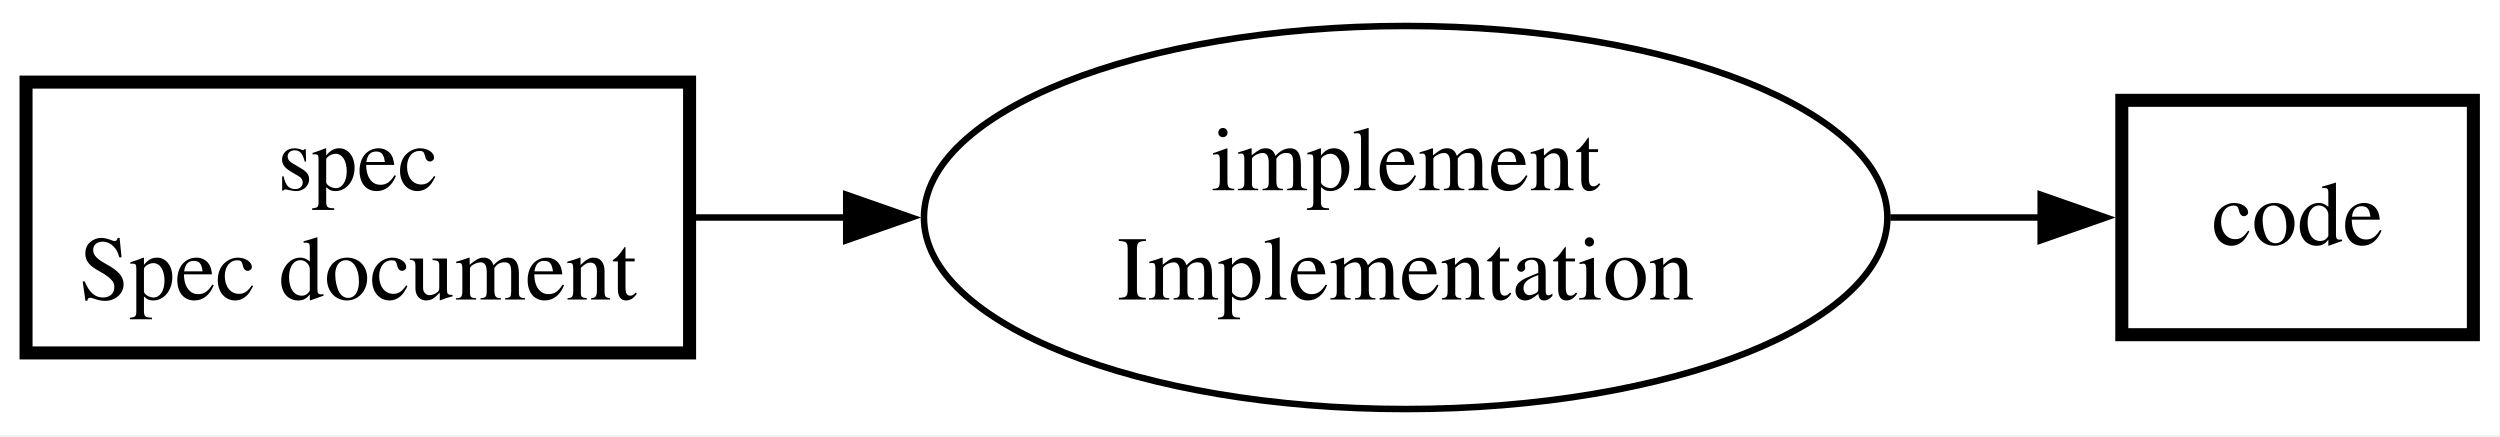
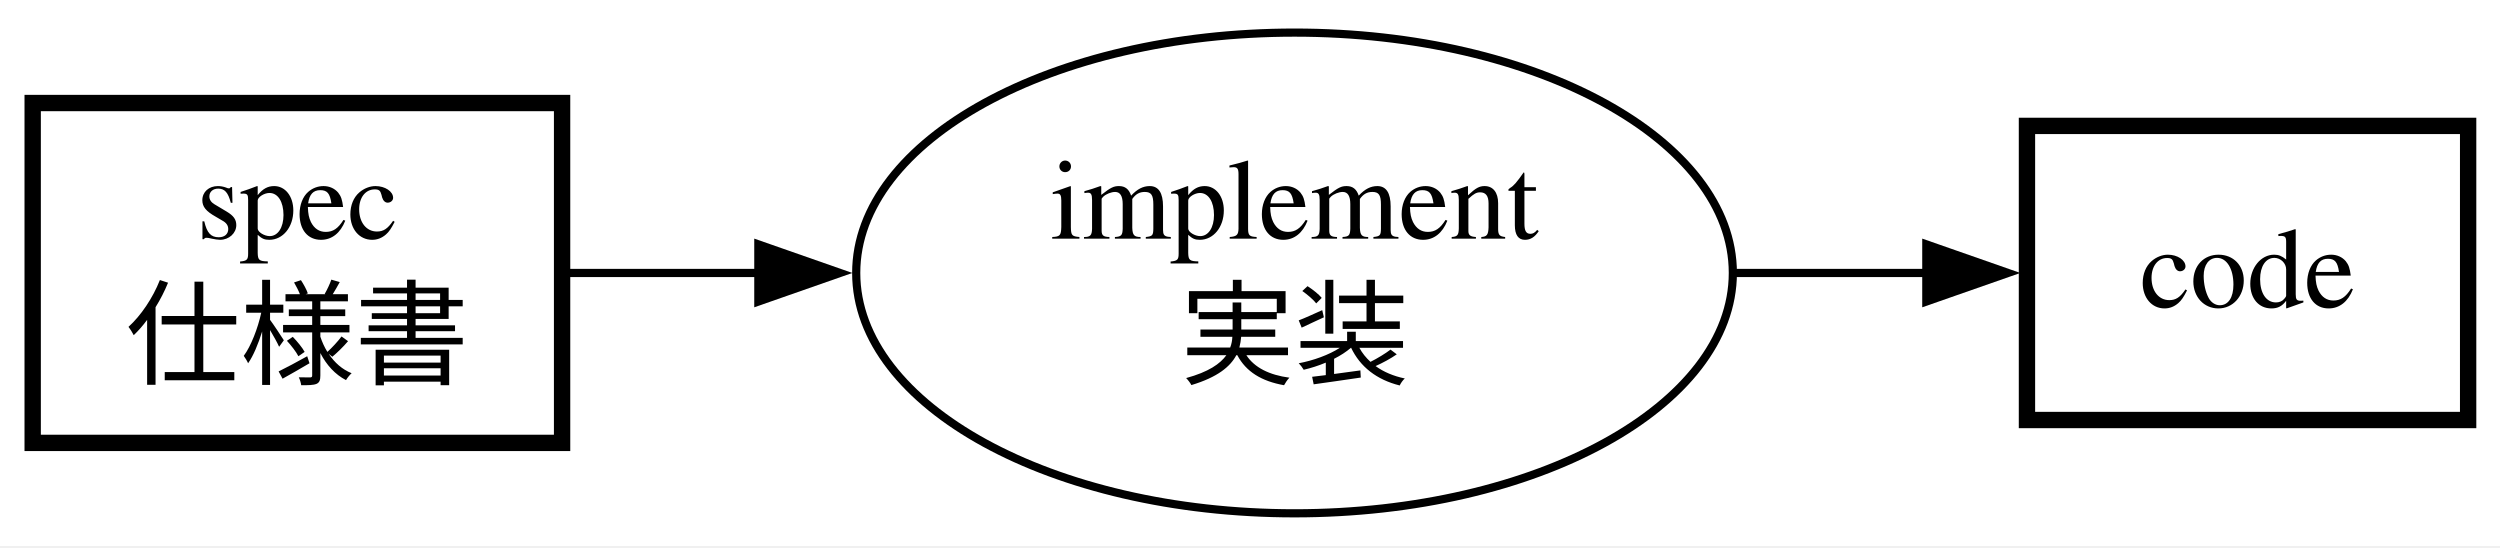
- <svg xmlns="http://www.w3.org/2000/svg" xmlns:xlink="http://www.w3.org/1999/xlink" width="384pt" height="67pt" viewBox="0.00 0.00 384.00 67.00">
+ <svg xmlns="http://www.w3.org/2000/svg" xmlns:xlink="http://www.w3.org/1999/xlink" width="306pt" height="67pt" viewBox="0.00 0.00 306.00 67.00">
  <g id="graph0" class="graph" transform="scale(1 1) rotate(0) translate(4 62.83)">
-     <polygon fill="white" stroke="none" points="-4,4 -4,-62.83 379.91,-62.83 379.91,4 -4,4" />
+     <polygon fill="white" stroke="none" points="-4,4 -4,-62.83 302.1,-62.83 302.1,4 -4,4" />
    <g id="node1" class="node">
-       <polygon fill="none" stroke="black" stroke-width="2" points="375.91,-47.42 321.91,-47.42 321.91,-11.42 375.91,-11.42 375.91,-47.42" />
-       <text xml:space="preserve" text-anchor="middle" x="348.91" y="-25.22" font-family="Times,serif" font-size="14.00">code</text>
+       <polygon fill="none" stroke="black" stroke-width="2" points="298.1,-47.42 244.1,-47.42 244.1,-11.42 298.1,-11.42 298.1,-47.42" />
+       <text xml:space="preserve" text-anchor="middle" x="271.1" y="-25.22" font-family="Times,serif" font-size="14.00">code</text>
    </g>
    <g id="node2" class="node">
      <g id="a_node2">
-         <a xlink:title="Implementation&#10;command: pnpm build">
-           <ellipse fill="none" stroke="black" cx="211.91" cy="-29.42" rx="73.99" ry="29.42" />
-           <text xml:space="preserve" text-anchor="middle" x="211.91" y="-33.62" font-family="Times,serif" font-size="14.00">implement</text>
-           <text xml:space="preserve" text-anchor="middle" x="211.91" y="-16.82" font-family="Times,serif" font-size="14.00">Implementation</text>
+         <a xlink:title="実装&#10;command: pnpm build">
+           <ellipse fill="none" stroke="black" cx="154.45" cy="-29.42" rx="53.65" ry="29.42" />
+           <text xml:space="preserve" text-anchor="middle" x="154.45" y="-33.62" font-family="Times,serif" font-size="14.00">implement</text>
+           <text xml:space="preserve" text-anchor="middle" x="154.45" y="-16.82" font-family="Times,serif" font-size="14.00">実装</text>
        </a>
      </g>
    </g>
    <g id="edge2" class="edge">
-       <path fill="none" stroke="black" d="M286.34,-29.42C294.36,-29.42 302.26,-29.42 309.6,-29.42" />
-       <polygon fill="black" stroke="black" points="309.45,-32.92 319.45,-29.42 309.45,-25.92 309.45,-32.92" />
+       <path fill="none" stroke="black" d="M208.42,-29.42C216.35,-29.42 224.39,-29.42 231.94,-29.42" />
+       <polygon fill="black" stroke="black" points="231.78,-32.92 241.78,-29.42 231.78,-25.92 231.78,-32.92" />
    </g>
    <g id="node3" class="node">
      <g id="a_node3">
-         <a xlink:title="Spec document&#10;location: docs/spec/spec.md">
-           <polygon fill="none" stroke="black" stroke-width="2" points="101.92,-50.22 0,-50.22 0,-8.62 101.92,-8.62 101.92,-50.22" />
-           <text xml:space="preserve" text-anchor="middle" x="50.96" y="-33.62" font-family="Times,serif" font-size="14.00">spec</text>
-           <text xml:space="preserve" text-anchor="middle" x="50.96" y="-16.82" font-family="Times,serif" font-size="14.00">Spec document</text>
+         <a xlink:title="仕様書&#10;location: docs/spec/spec.md">
+           <polygon fill="none" stroke="black" stroke-width="2" points="64.8,-50.22 0,-50.22 0,-8.62 64.8,-8.62 64.8,-50.22" />
+           <text xml:space="preserve" text-anchor="middle" x="32.4" y="-33.62" font-family="Times,serif" font-size="14.00">spec</text>
+           <text xml:space="preserve" text-anchor="middle" x="32.4" y="-16.82" font-family="Times,serif" font-size="14.00">仕様書</text>
        </a>
      </g>
    </g>
    <g id="edge1" class="edge">
-       <path fill="none" stroke="black" d="M102.69,-29.42C110.23,-29.42 118.16,-29.42 126.16,-29.42" />
-       <polygon fill="black" stroke="black" points="125.98,-32.92 135.98,-29.42 125.98,-25.92 125.98,-32.92" />
+       <path fill="none" stroke="black" d="M65.57,-29.42C72.84,-29.42 80.81,-29.42 88.89,-29.42" />
+       <polygon fill="black" stroke="black" points="88.82,-32.92 98.82,-29.42 88.82,-25.92 88.82,-32.92" />
    </g>
  </g>
</svg>
